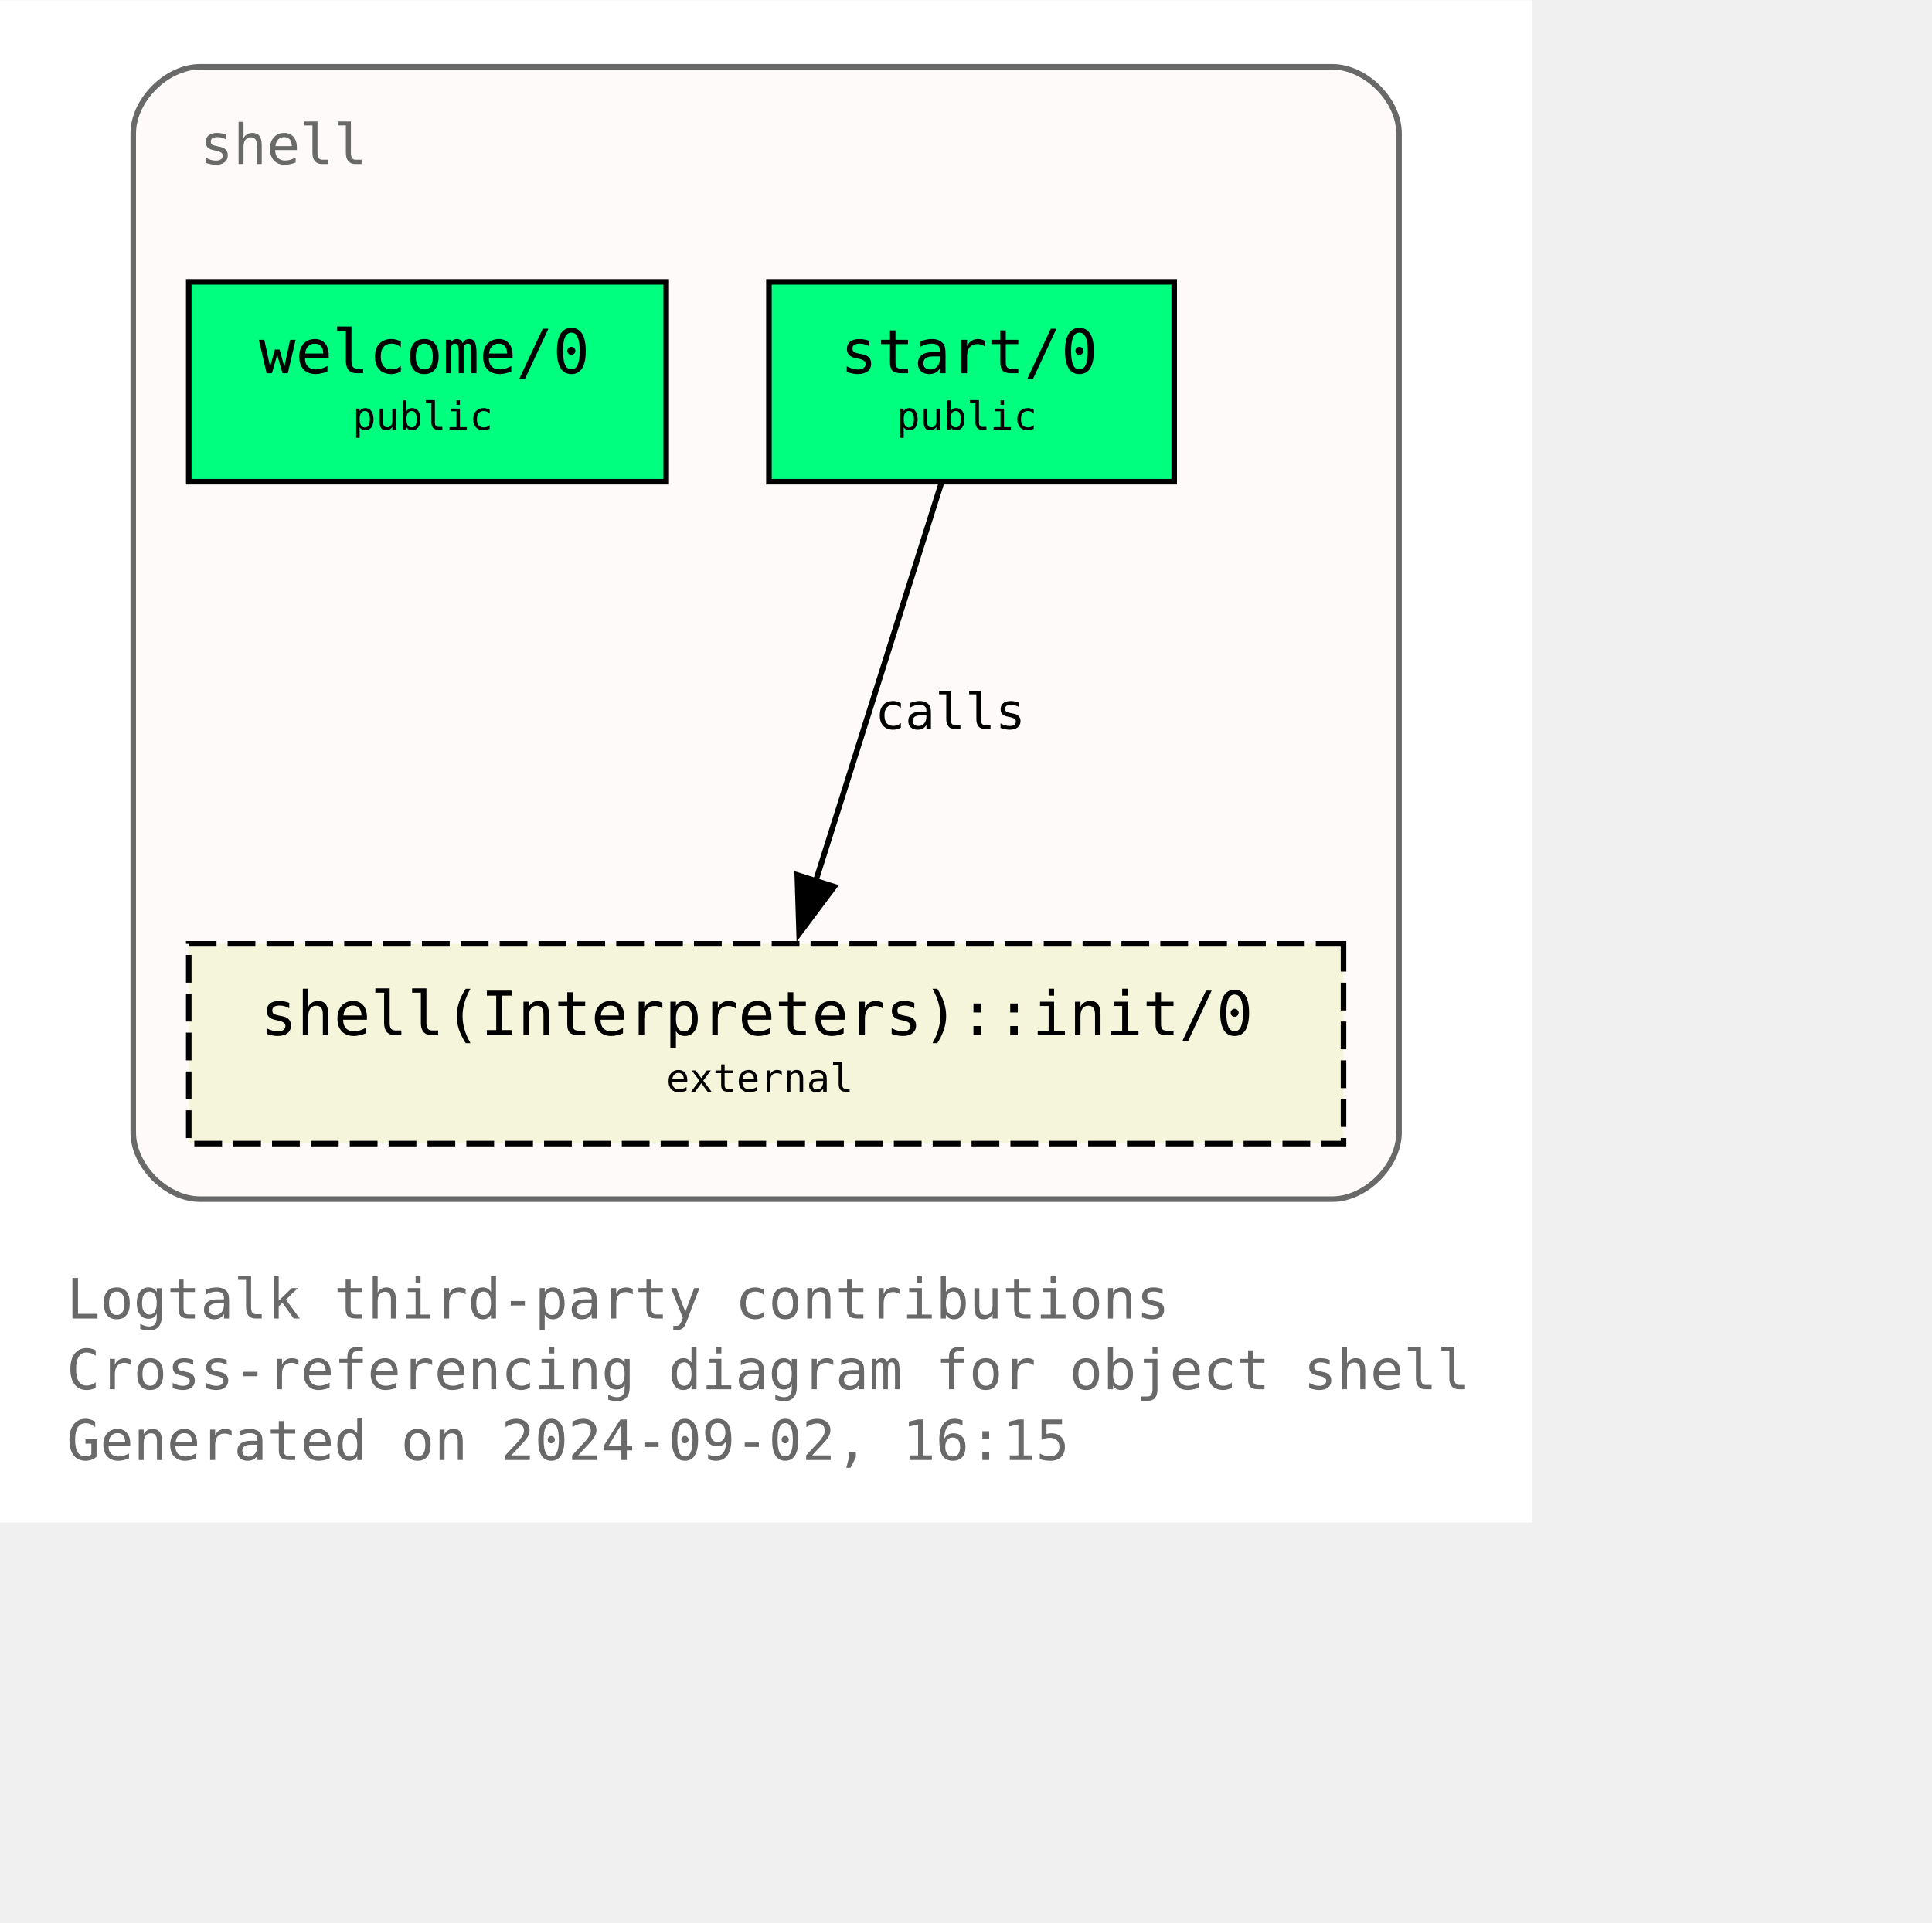
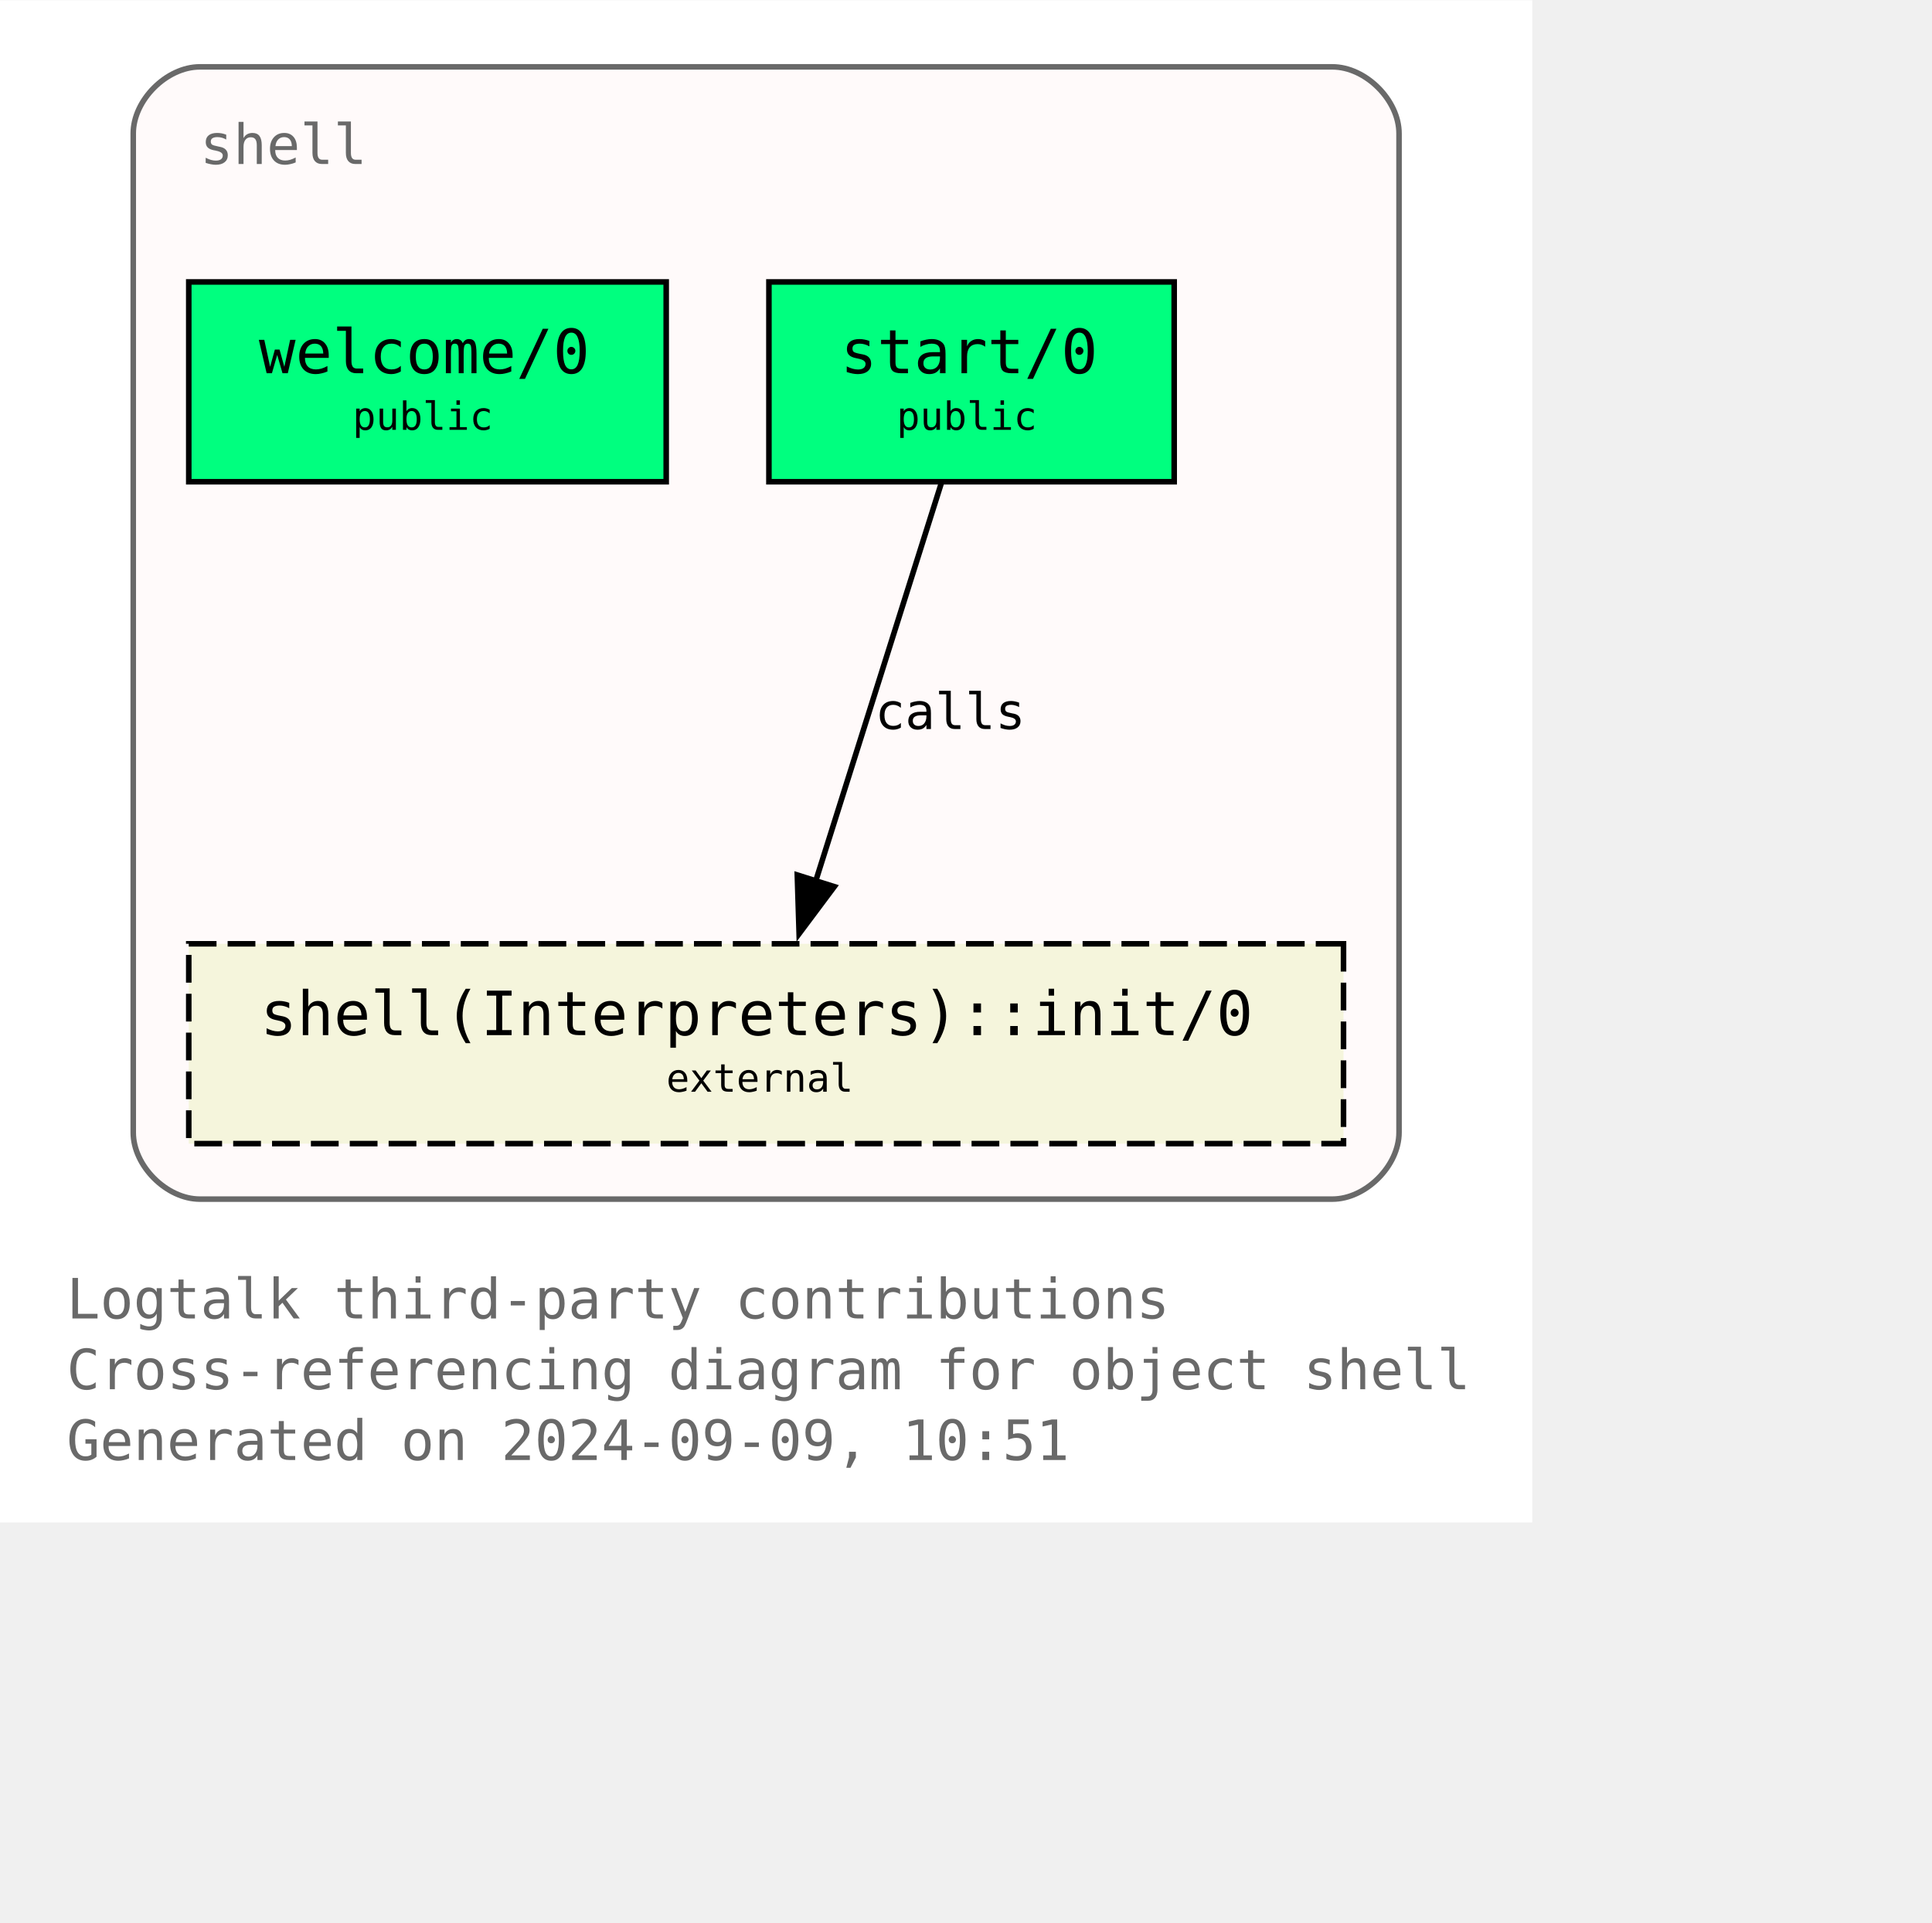
<svg xmlns="http://www.w3.org/2000/svg" xmlns:xlink="http://www.w3.org/1999/xlink" width="420pt" height="418pt" viewBox="72.00 72.00 348.00 346.25">
  <g id="graph0" class="graph" transform="scale(1 1) rotate(0) translate(76 342.25)">
    <polygon fill="white" stroke="none" points="-4,4 -4,-270.25 272,-270.25 272,4 -4,4" />
    <text text-anchor="start" x="8" y="-32.75" font-family="Monospace" font-size="10.00" fill="dimgray">Logtalk third-party contributions</text>
    <text text-anchor="start" x="8" y="-20" font-family="Monospace" font-size="10.00" fill="dimgray">Cross-referencing diagram for object shell</text>
-     <text text-anchor="start" x="8" y="-7.25" font-family="Monospace" font-size="10.00" fill="dimgray">Generated on 2024-09-02, 16:15</text>
+     <text text-anchor="start" x="8" y="-7.25" font-family="Monospace" font-size="10.00" fill="dimgray">Generated on 2024-09-09, 10:51</text>
    <g id="clust1" class="cluster">
      <g id="a_clust1">
        <a xlink:title="shell">
          <path fill="snow" stroke="dimgray" d="M32,-54.25C32,-54.25 236,-54.25 236,-54.25 242,-54.25 248,-60.25 248,-66.25 248,-66.25 248,-246.25 248,-246.25 248,-252.25 242,-258.25 236,-258.25 236,-258.25 32,-258.25 32,-258.25 26,-258.25 20,-252.25 20,-246.25 20,-246.25 20,-66.25 20,-66.25 20,-60.25 26,-54.25 32,-54.25" />
          <g id="a_clust1_0">
-             <a xlink:href="https://github.com/LogtalkDotOrg/logtalk3/tree/de0e250466330ab7735676a97a3dddc101520c2f/contributions/verdi_neruda/shell.lgt" xlink:title="https://github.com/LogtalkDotOrg/logtalk3/tree/de0e250466330ab7735676a97a3dddc101520c2f/contributions/verdi_neruda/shell.lgt">
+             <a xlink:href="https://github.com/LogtalkDotOrg/logtalk3/tree/3ed84a3c28e43b86b95c8a1a1697ce2dbea0a7b8/contributions/verdi_neruda/shell.lgt" xlink:title="https://github.com/LogtalkDotOrg/logtalk3/tree/3ed84a3c28e43b86b95c8a1a1697ce2dbea0a7b8/contributions/verdi_neruda/shell.lgt">
              <text text-anchor="start" x="32" y="-240.75" font-family="Monospace" font-size="10.00" fill="dimgray">shell</text>
            </a>
          </g>
        </a>
      </g>
    </g>
    <g id="node1" class="node">
      <g id="a_node1">
-         <a xlink:href="https://github.com/LogtalkDotOrg/logtalk3/tree/de0e250466330ab7735676a97a3dddc101520c2f/contributions/verdi_neruda/shell.lgt#L346" xlink:title="https://github.com/LogtalkDotOrg/logtalk3/tree/de0e250466330ab7735676a97a3dddc101520c2f/contributions/verdi_neruda/shell.lgt#L346">
+         <a xlink:href="https://github.com/LogtalkDotOrg/logtalk3/tree/3ed84a3c28e43b86b95c8a1a1697ce2dbea0a7b8/contributions/verdi_neruda/shell.lgt#L346" xlink:title="https://github.com/LogtalkDotOrg/logtalk3/tree/3ed84a3c28e43b86b95c8a1a1697ce2dbea0a7b8/contributions/verdi_neruda/shell.lgt#L346">
          <polygon fill="springgreen" stroke="black" points="116,-219.5 30,-219.5 30,-183.5 116,-183.5 116,-219.5" />
          <text text-anchor="start" x="37.88" y="-204.07" font-family="Monospace" font-size="9.00"> </text>
          <text text-anchor="start" x="42.62" y="-203.05" font-family="Monospace" font-size="11.00">welcome/0</text>
          <text text-anchor="start" x="102.88" y="-204.07" font-family="Monospace" font-size="9.00"> </text>
          <text text-anchor="start" x="37.88" y="-191.95" font-family="Monospace" font-size="9.00"> </text>
          <text text-anchor="start" x="59.5" y="-192.85" font-family="Monospace" font-size="7.00">public</text>
          <text text-anchor="start" x="102.88" y="-191.95" font-family="Monospace" font-size="9.00"> </text>
        </a>
      </g>
    </g>
    <g id="node2" class="node">
      <g id="a_node2">
-         <a xlink:href="https://github.com/LogtalkDotOrg/logtalk3/tree/de0e250466330ab7735676a97a3dddc101520c2f/contributions/verdi_neruda/shell.lgt#L358" xlink:title="https://github.com/LogtalkDotOrg/logtalk3/tree/de0e250466330ab7735676a97a3dddc101520c2f/contributions/verdi_neruda/shell.lgt#L358">
+         <a xlink:href="https://github.com/LogtalkDotOrg/logtalk3/tree/3ed84a3c28e43b86b95c8a1a1697ce2dbea0a7b8/contributions/verdi_neruda/shell.lgt#L358" xlink:title="https://github.com/LogtalkDotOrg/logtalk3/tree/3ed84a3c28e43b86b95c8a1a1697ce2dbea0a7b8/contributions/verdi_neruda/shell.lgt#L358">
          <polygon fill="springgreen" stroke="black" points="207.5,-219.5 134.5,-219.5 134.5,-183.5 207.5,-183.5 207.5,-219.5" />
          <text text-anchor="start" x="142.38" y="-204.07" font-family="Monospace" font-size="9.00"> </text>
          <text text-anchor="start" x="147.38" y="-203.05" font-family="Monospace" font-size="11.00">start/0</text>
          <text text-anchor="start" x="194.38" y="-204.07" font-family="Monospace" font-size="9.00"> </text>
          <text text-anchor="start" x="142.38" y="-191.95" font-family="Monospace" font-size="9.00"> </text>
          <text text-anchor="start" x="157.5" y="-192.85" font-family="Monospace" font-size="7.00">public</text>
          <text text-anchor="start" x="194.38" y="-191.95" font-family="Monospace" font-size="9.00"> </text>
        </a>
      </g>
    </g>
    <g id="node3" class="node">
      <g id="a_node3">
        <a xlink:href="https://logtalk.org/library/shell_1.html#init-0" xlink:title="https://logtalk.org/library/shell_1.html#init-0">
          <polygon fill="beige" stroke="black" stroke-dasharray="5,2" points="238,-100.25 30,-100.25 30,-64.25 238,-64.25 238,-100.25" />
          <text text-anchor="start" x="37.88" y="-84.83" font-family="Monospace" font-size="9.00"> </text>
          <text text-anchor="start" x="42.88" y="-83.8" font-family="Monospace" font-size="11.00">shell(Interpreters)::init/0</text>
          <text text-anchor="start" x="224.88" y="-84.83" font-family="Monospace" font-size="9.00"> </text>
          <text text-anchor="start" x="37.88" y="-72.7" font-family="Monospace" font-size="9.00"> </text>
          <text text-anchor="start" x="116" y="-73.6" font-family="Monospace" font-size="7.00">external</text>
          <text text-anchor="start" x="224.88" y="-72.7" font-family="Monospace" font-size="9.00"> </text>
        </a>
      </g>
    </g>
    <g id="edge1" class="edge">
      <g id="a_edge1">
-         <a xlink:href="https://github.com/LogtalkDotOrg/logtalk3/tree/de0e250466330ab7735676a97a3dddc101520c2f/contributions/verdi_neruda/shell.lgt#L360" xlink:title="calls">
+         <a xlink:href="https://github.com/LogtalkDotOrg/logtalk3/tree/3ed84a3c28e43b86b95c8a1a1697ce2dbea0a7b8/contributions/verdi_neruda/shell.lgt#L360" xlink:title="calls">
          <path fill="none" stroke="black" d="M165.54,-183.2C159.58,-164.32 149.96,-133.81 142.9,-111.46" />
          <polygon fill="black" stroke="black" points="146.28,-110.55 139.94,-102.07 139.61,-112.65 146.28,-110.55" />
        </a>
      </g>
      <g id="a_edge1-label">
-         <a xlink:href="https://github.com/LogtalkDotOrg/logtalk3/tree/de0e250466330ab7735676a97a3dddc101520c2f/contributions/verdi_neruda/shell.lgt#L360" xlink:title="https://github.com/LogtalkDotOrg/logtalk3/tree/de0e250466330ab7735676a97a3dddc101520c2f/contributions/verdi_neruda/shell.lgt#L360">
+         <a xlink:href="https://github.com/LogtalkDotOrg/logtalk3/tree/3ed84a3c28e43b86b95c8a1a1697ce2dbea0a7b8/contributions/verdi_neruda/shell.lgt#L360" xlink:title="https://github.com/LogtalkDotOrg/logtalk3/tree/3ed84a3c28e43b86b95c8a1a1697ce2dbea0a7b8/contributions/verdi_neruda/shell.lgt#L360">
          <text text-anchor="start" x="153.61" y="-138.95" font-family="Monospace" font-size="9.00">calls</text>
        </a>
      </g>
    </g>
  </g>
</svg>
